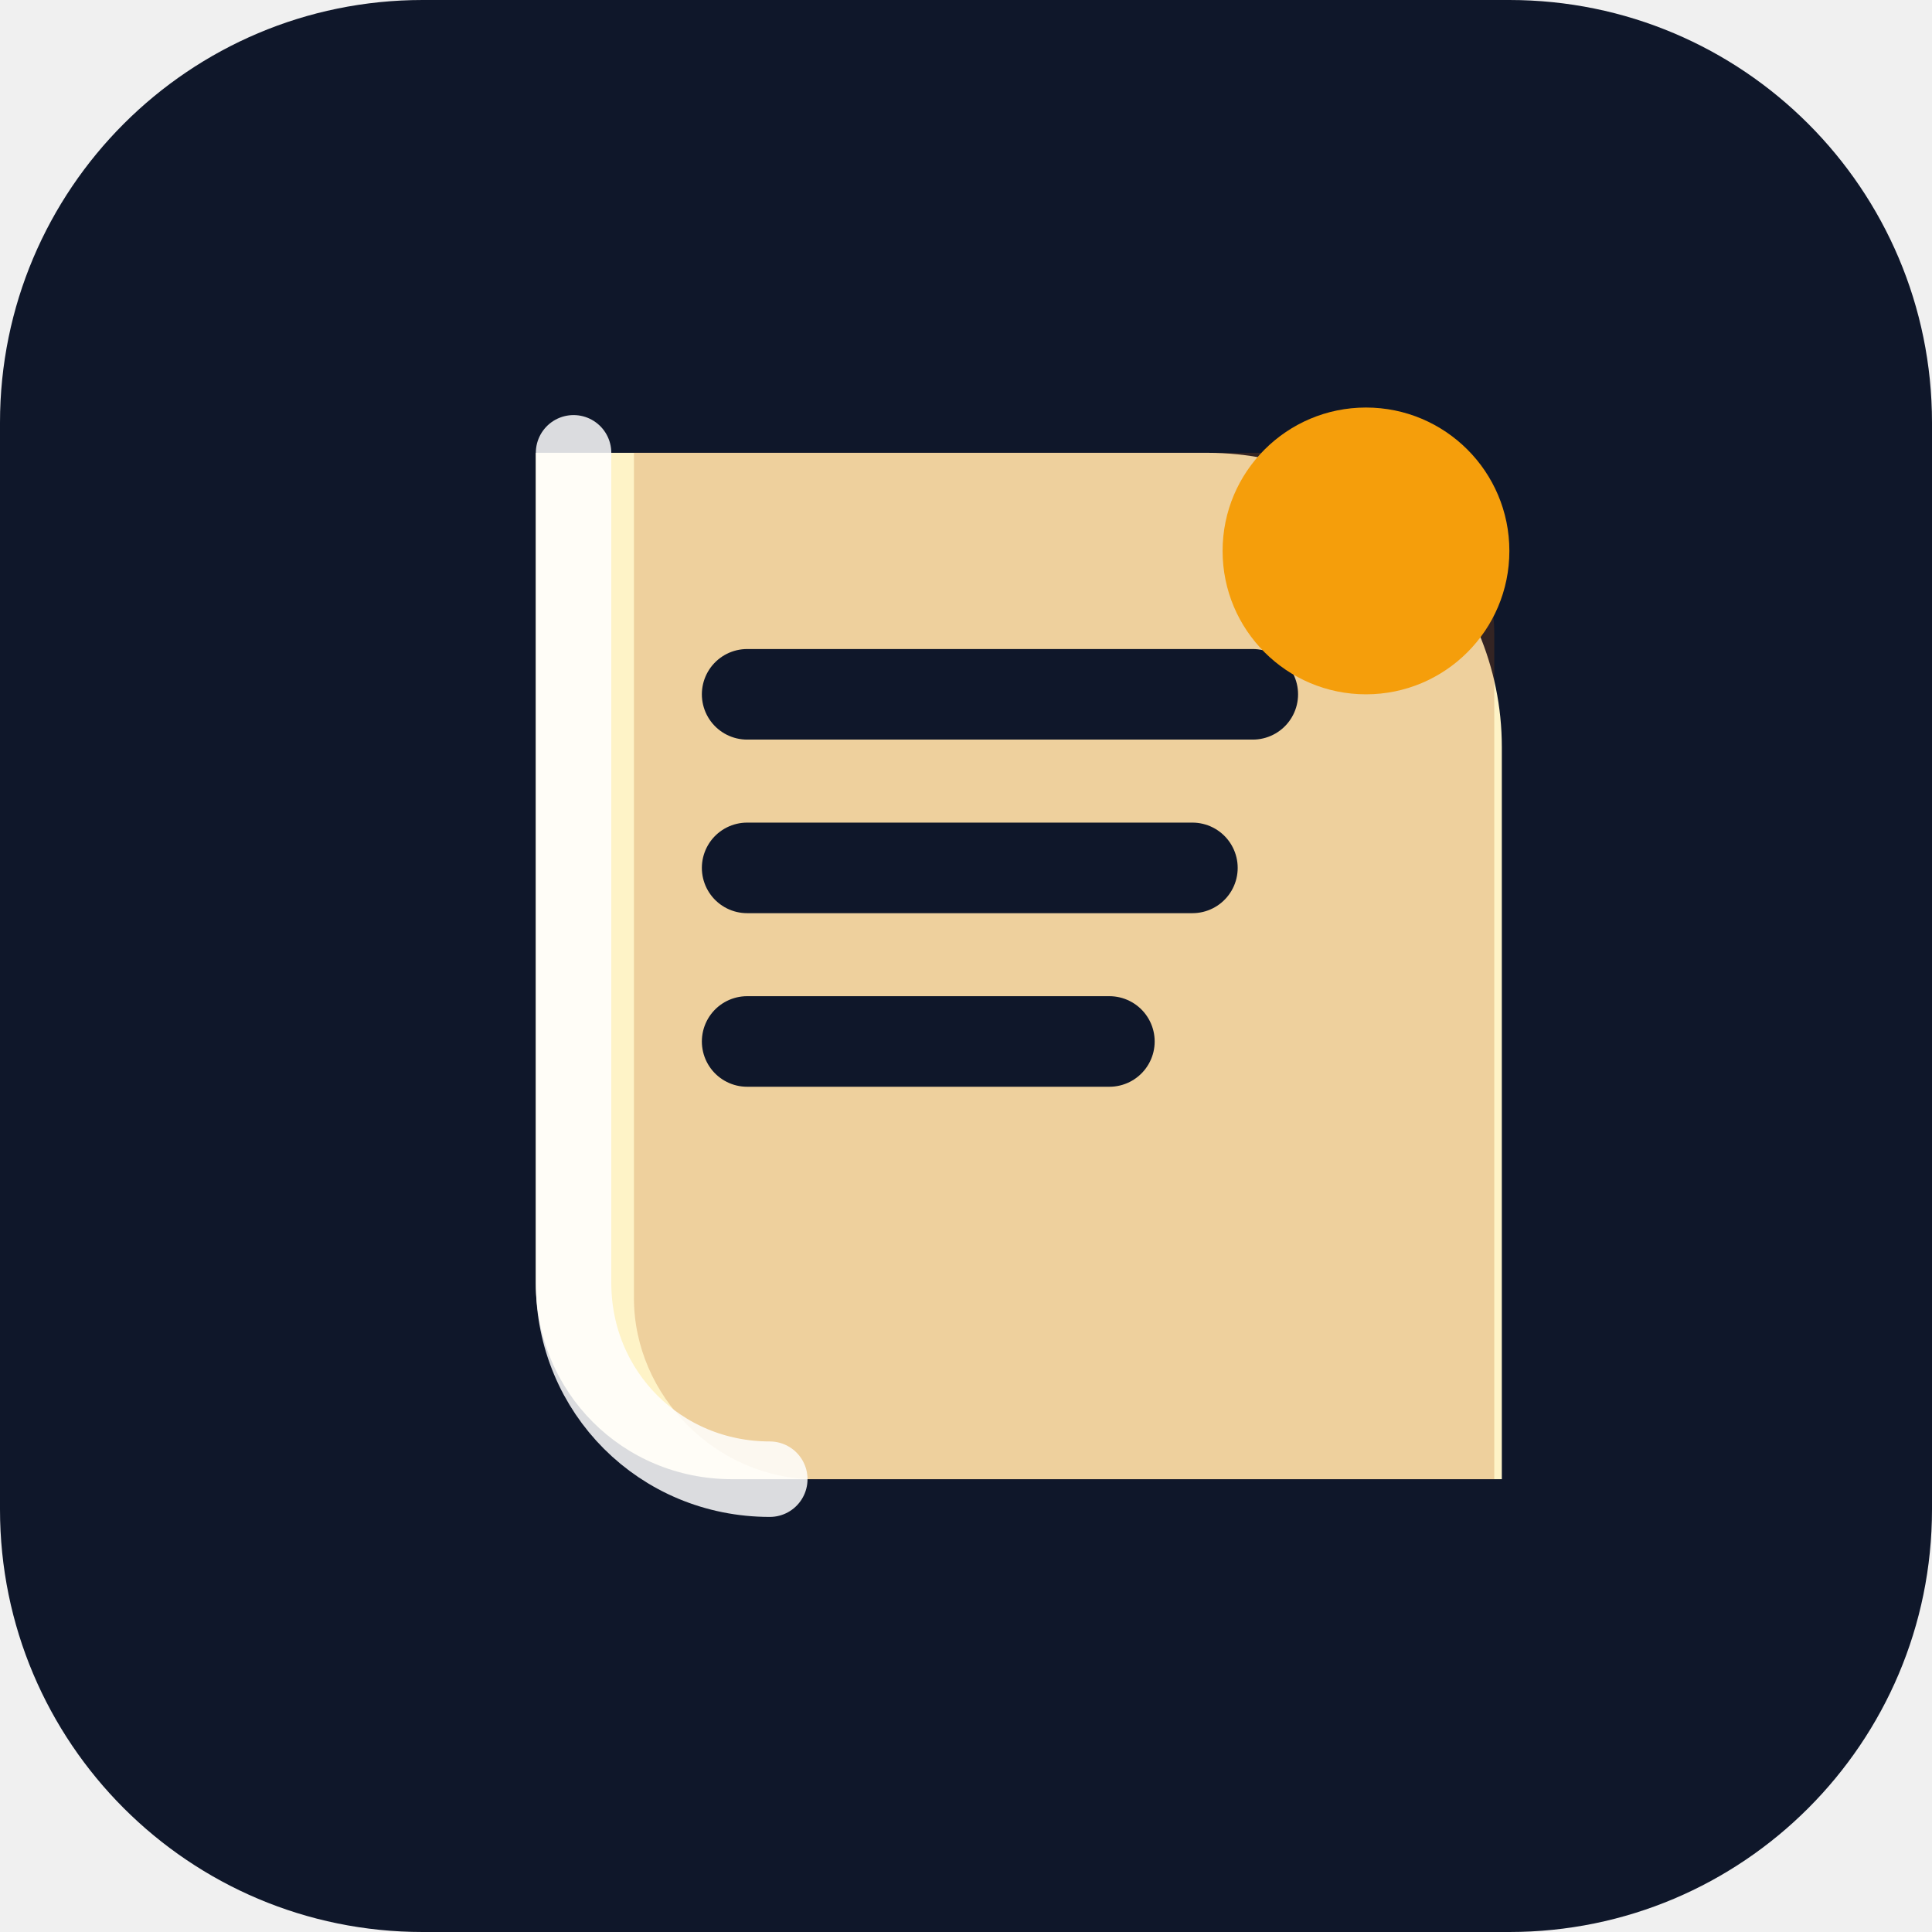
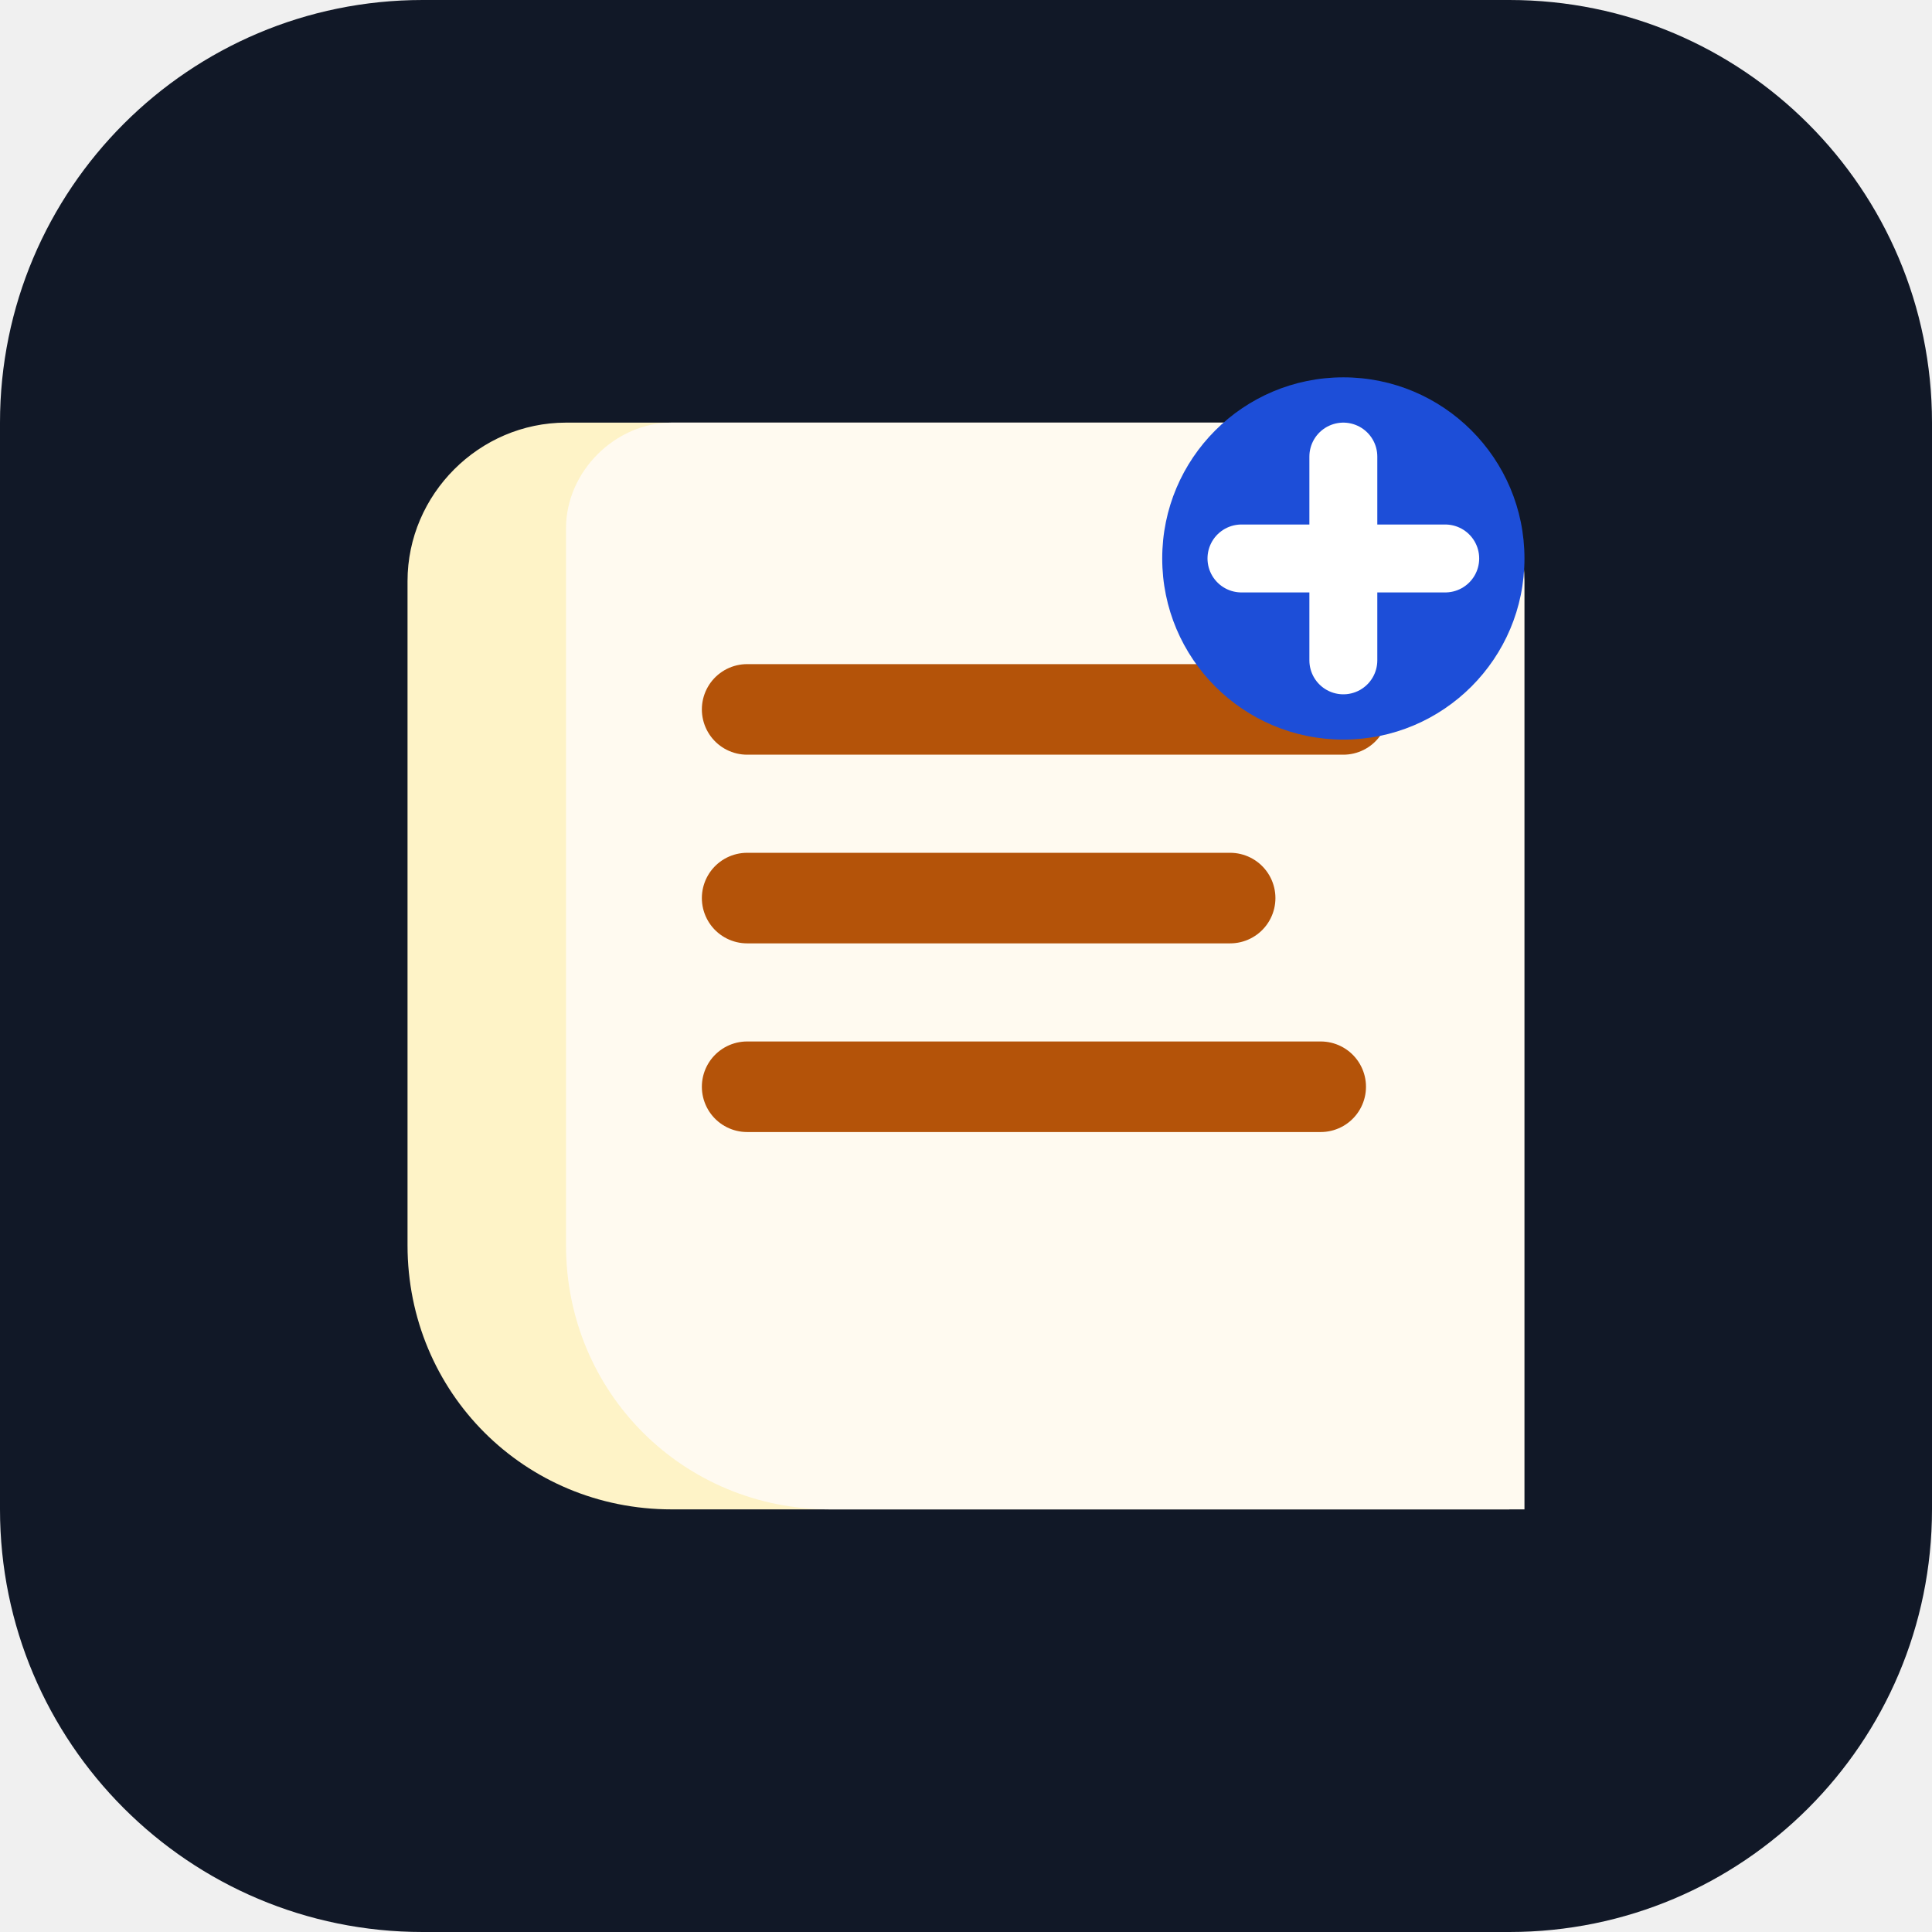
<svg xmlns="http://www.w3.org/2000/svg" viewBox="0 0 512 512" role="img" aria-label="Sổ Thông Thái">
-   <rect width="512" height="512" rx="112" fill="#0f172a" />
-   <path d="M142 120h178c43 0 78 35 78 78v194H194c-29 0-52-23-52-52V120Z" fill="#fef3c7" />
-   <path d="M168 120h180c26 0 48 22 48 48v224H216c-26 0-48-22-48-48V120Z" fill="#b45309" opacity=".22" />
-   <path d="M198 184h134M198 230h118M198 276h96" stroke="#0f172a" stroke-width="24" stroke-linecap="round" />
-   <path d="M152 120v220c0 29 23 52 52 52" fill="none" stroke="#ffffff" stroke-width="20" stroke-linecap="round" opacity=".85" />
-   <circle cx="362" cy="146" r="38" fill="#f59e0b" />
+   <rect width="512" height="512" rx="112" fill="#111827" />
+   <path d="M150 112h180c39 0 70 31 70 70v218H178c-39 0-70-31-70-70V154c0-23 19-42 42-42Z" fill="#fef3c7" />
+   <path d="M178 112h184c23 0 42 19 42 42v246H220c-39 0-70-31-70-70V140c0-15 13-28 28-28Z" fill="#fffaf0" />
+   <path d="M198 188h158M198 238h128M198 288h152" stroke="#b45309" stroke-width="24" stroke-linecap="round" />
+   <circle cx="356" cy="148" r="48" fill="#1d4ed8" />
+   <path d="M356 121v54M329 148h54" stroke="#fff" stroke-width="18" stroke-linecap="round" />
</svg>
